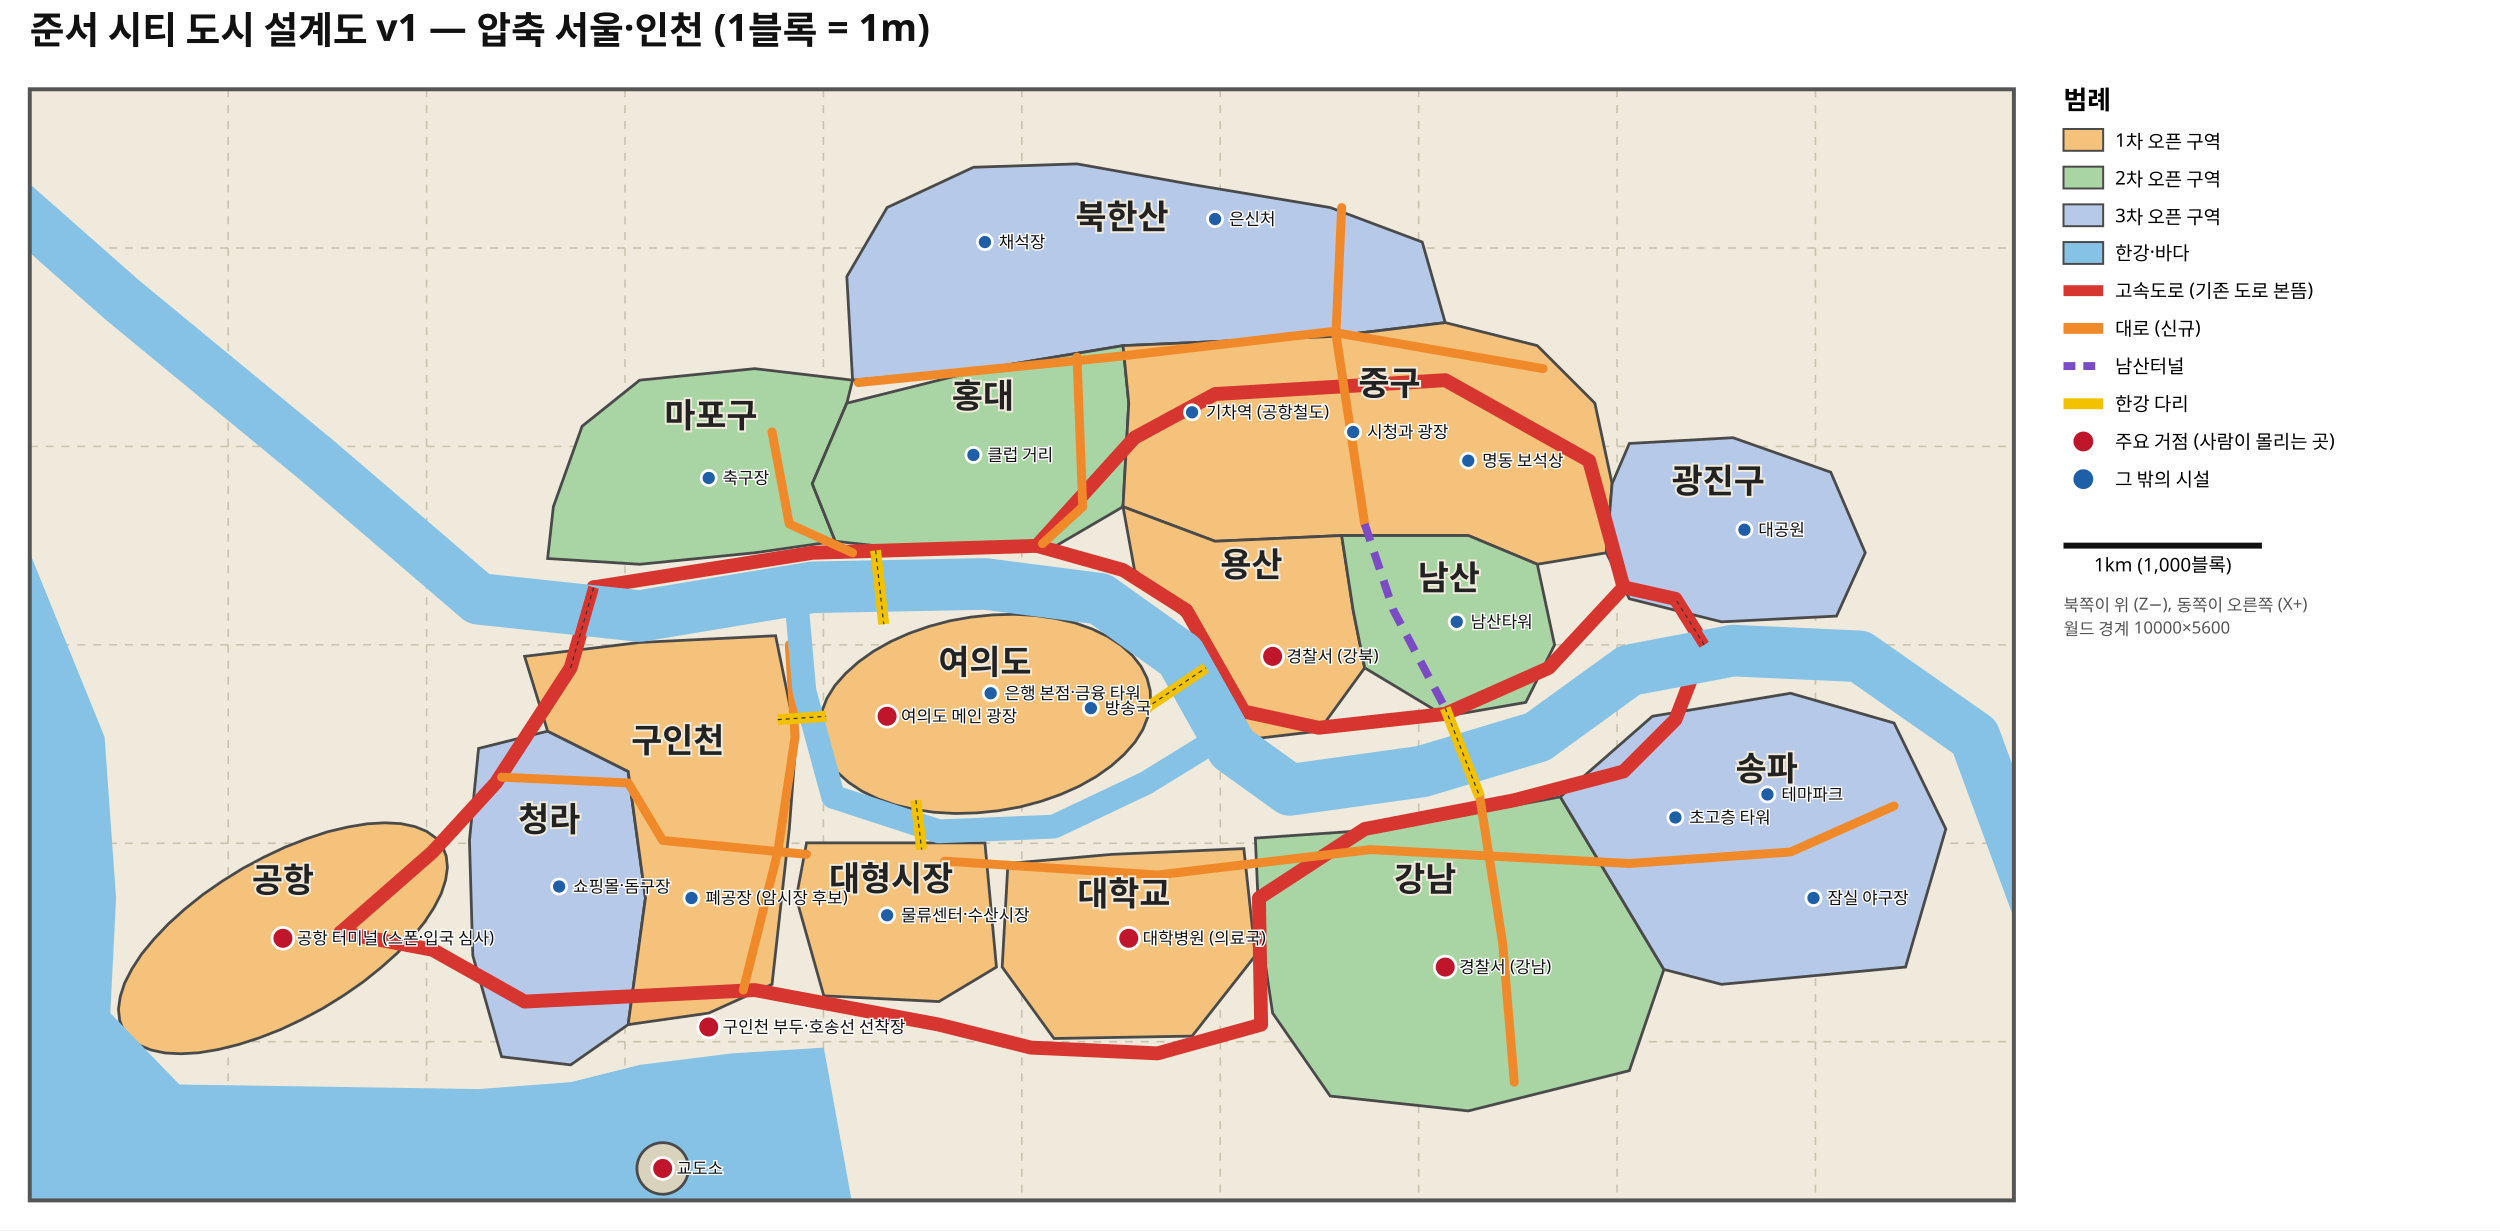
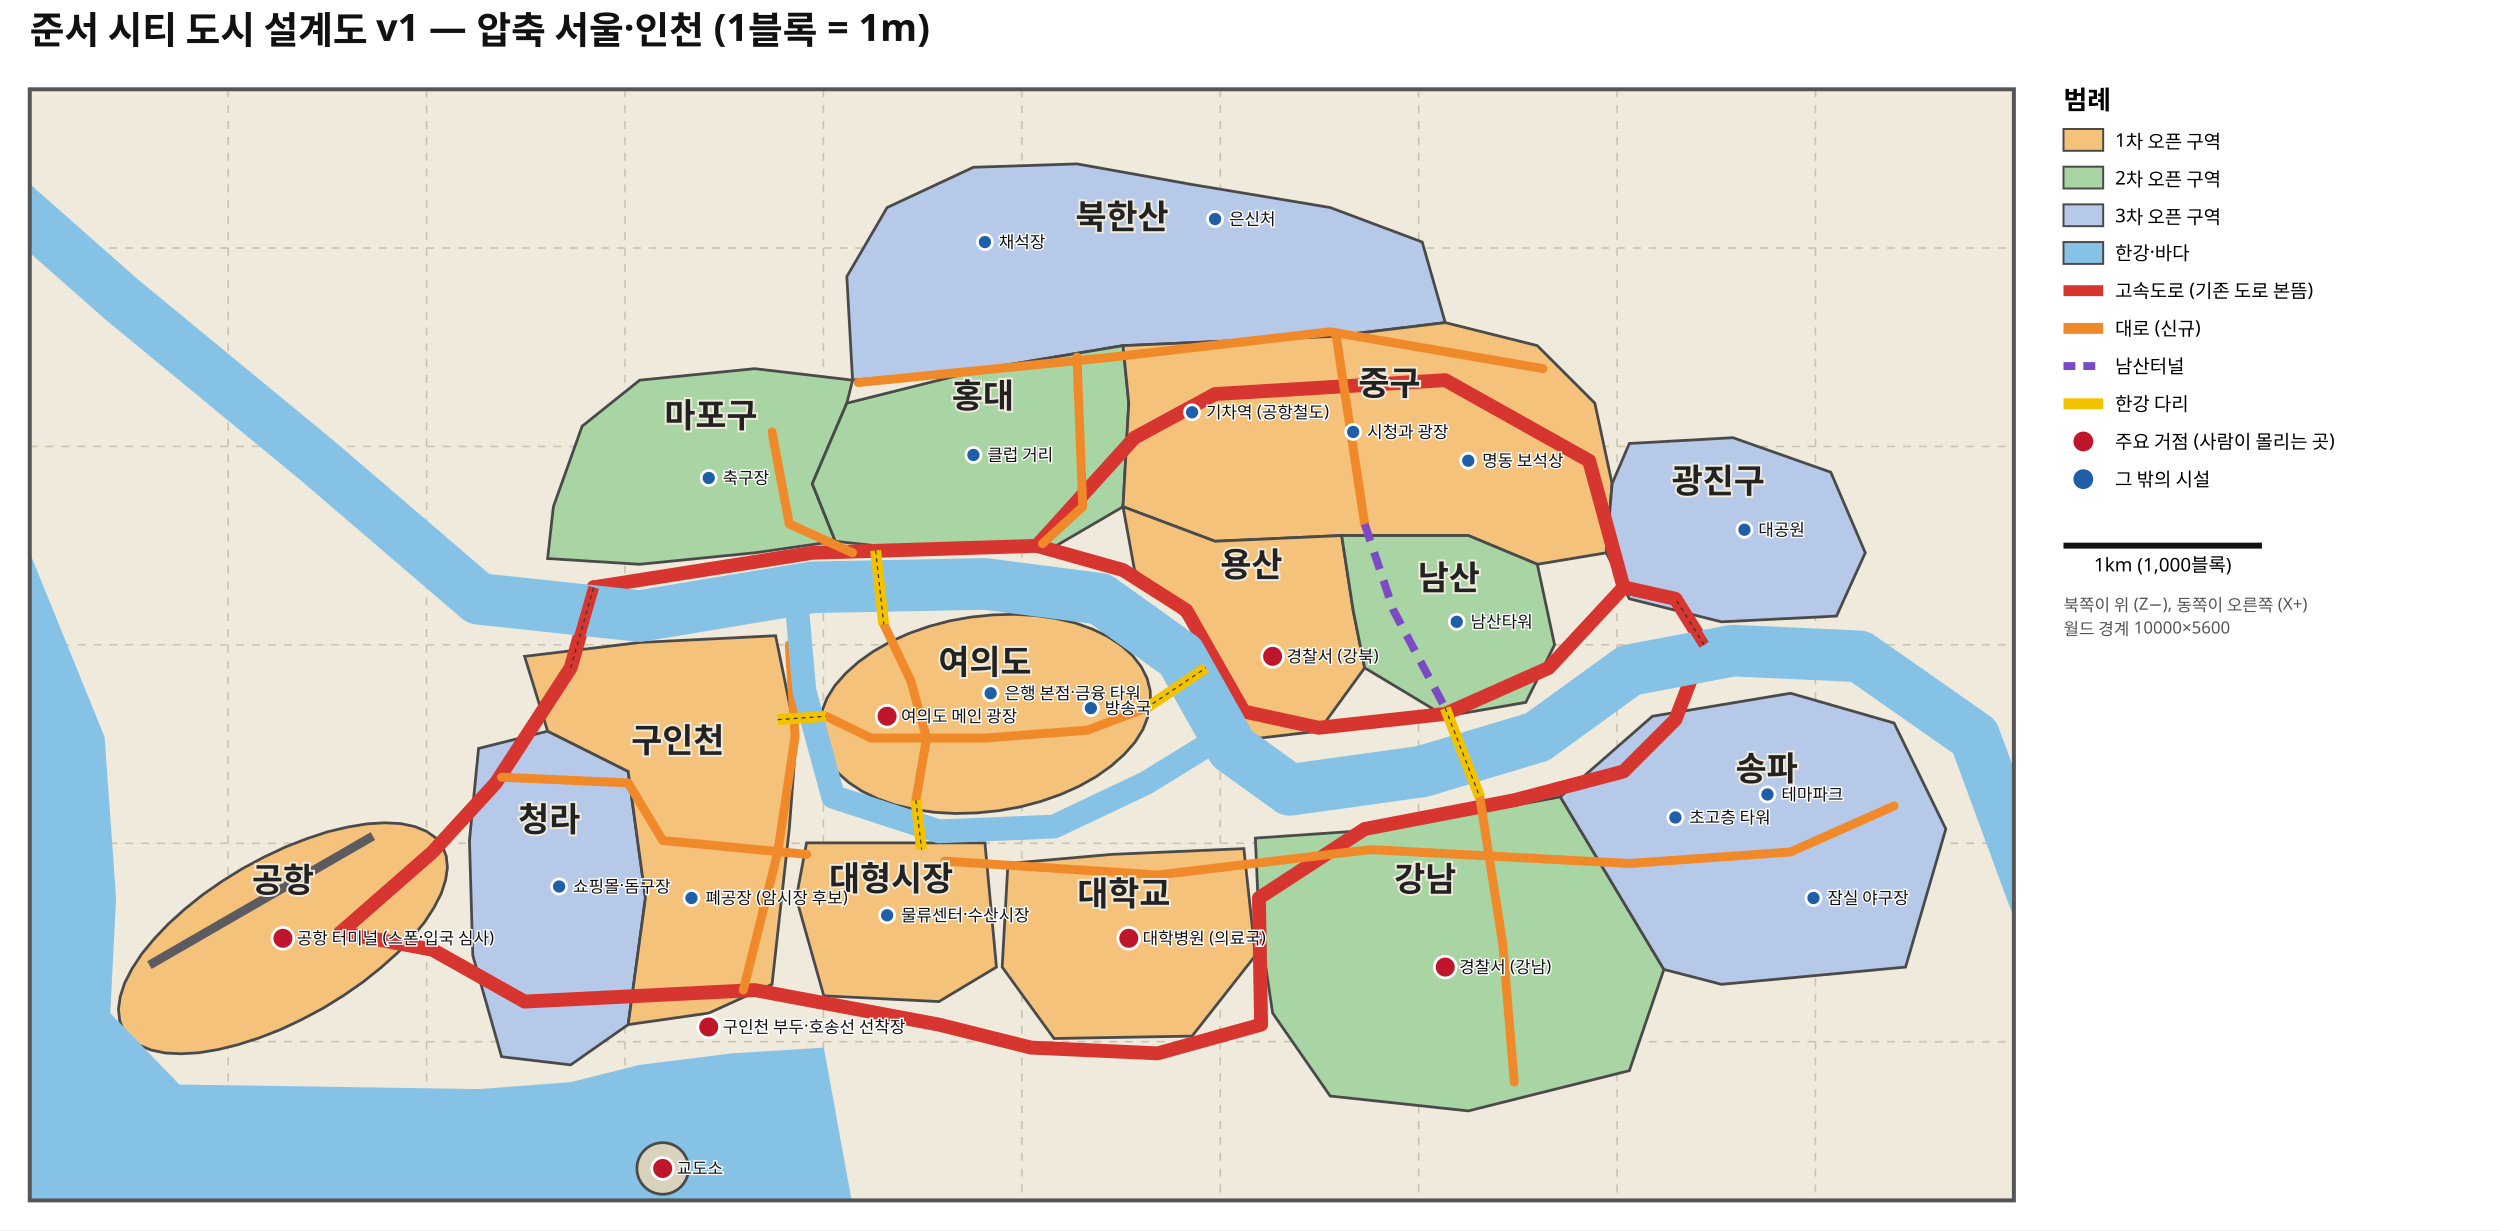
<svg xmlns="http://www.w3.org/2000/svg" viewBox="-5150 -3250 12600 6200" width="2520" height="1240" font-family="'WenQuanYi Zen Hei','Noto Sans KR','Malgun Gothic',sans-serif">
  <rect x="-5150" y="-3250" width="12600" height="6200" fill="#ffffff" />
  <defs>
    <clipPath id="border">
      <rect x="-5000" y="-2800" width="10000" height="5600" />
    </clipPath>
  </defs>
  <rect x="-5000" y="-2800" width="10000" height="5600" fill="#efeadb" />
  <g clip-path="url(#border)">
    <line x1="-5000" y1="-2800" x2="-5000" y2="2800" stroke="#c9c2ad" stroke-width="8" stroke-dasharray="40 40" />
    <text x="-5000" y="-2840" font-size="90" text-anchor="middle" fill="#777">X -5000</text>
    <line x1="-4000" y1="-2800" x2="-4000" y2="2800" stroke="#c9c2ad" stroke-width="8" stroke-dasharray="40 40" />
    <text x="-4000" y="-2840" font-size="90" text-anchor="middle" fill="#777">X -4000</text>
    <line x1="-3000" y1="-2800" x2="-3000" y2="2800" stroke="#c9c2ad" stroke-width="8" stroke-dasharray="40 40" />
    <text x="-3000" y="-2840" font-size="90" text-anchor="middle" fill="#777">X -3000</text>
    <line x1="-2000" y1="-2800" x2="-2000" y2="2800" stroke="#c9c2ad" stroke-width="8" stroke-dasharray="40 40" />
    <text x="-2000" y="-2840" font-size="90" text-anchor="middle" fill="#777">X -2000</text>
    <line x1="-1000" y1="-2800" x2="-1000" y2="2800" stroke="#c9c2ad" stroke-width="8" stroke-dasharray="40 40" />
    <text x="-1000" y="-2840" font-size="90" text-anchor="middle" fill="#777">X -1000</text>
    <line x1="0" y1="-2800" x2="0" y2="2800" stroke="#c9c2ad" stroke-width="8" stroke-dasharray="40 40" />
    <text x="0" y="-2840" font-size="90" text-anchor="middle" fill="#777">X 0</text>
    <line x1="1000" y1="-2800" x2="1000" y2="2800" stroke="#c9c2ad" stroke-width="8" stroke-dasharray="40 40" />
    <text x="1000" y="-2840" font-size="90" text-anchor="middle" fill="#777">X 1000</text>
    <line x1="2000" y1="-2800" x2="2000" y2="2800" stroke="#c9c2ad" stroke-width="8" stroke-dasharray="40 40" />
    <text x="2000" y="-2840" font-size="90" text-anchor="middle" fill="#777">X 2000</text>
    <line x1="3000" y1="-2800" x2="3000" y2="2800" stroke="#c9c2ad" stroke-width="8" stroke-dasharray="40 40" />
    <text x="3000" y="-2840" font-size="90" text-anchor="middle" fill="#777">X 3000</text>
    <line x1="4000" y1="-2800" x2="4000" y2="2800" stroke="#c9c2ad" stroke-width="8" stroke-dasharray="40 40" />
    <text x="4000" y="-2840" font-size="90" text-anchor="middle" fill="#777">X 4000</text>
    <line x1="5000" y1="-2800" x2="5000" y2="2800" stroke="#c9c2ad" stroke-width="8" stroke-dasharray="40 40" />
    <text x="5000" y="-2840" font-size="90" text-anchor="middle" fill="#777">X 5000</text>
    <line x1="-5000" y1="-3000" x2="5000" y2="-3000" stroke="#c9c2ad" stroke-width="8" stroke-dasharray="40 40" />
    <text x="-5030" y="-2970" font-size="90" text-anchor="end" fill="#777">Z -3000</text>
    <line x1="-5000" y1="-2000" x2="5000" y2="-2000" stroke="#c9c2ad" stroke-width="8" stroke-dasharray="40 40" />
    <text x="-5030" y="-1970" font-size="90" text-anchor="end" fill="#777">Z -2000</text>
    <line x1="-5000" y1="-1000" x2="5000" y2="-1000" stroke="#c9c2ad" stroke-width="8" stroke-dasharray="40 40" />
    <text x="-5030" y="-970" font-size="90" text-anchor="end" fill="#777">Z -1000</text>
    <line x1="-5000" y1="0" x2="5000" y2="0" stroke="#c9c2ad" stroke-width="8" stroke-dasharray="40 40" />
    <text x="-5030" y="30" font-size="90" text-anchor="end" fill="#777">Z 0</text>
    <line x1="-5000" y1="1000" x2="5000" y2="1000" stroke="#c9c2ad" stroke-width="8" stroke-dasharray="40 40" />
    <text x="-5030" y="1030" font-size="90" text-anchor="end" fill="#777">Z 1000</text>
    <line x1="-5000" y1="2000" x2="5000" y2="2000" stroke="#c9c2ad" stroke-width="8" stroke-dasharray="40 40" />
    <text x="-5030" y="2030" font-size="90" text-anchor="end" fill="#777">Z 2000</text>
    <polygon points="-853,-1334 -882,-1856 -679,-2204 -244,-2407 278,-2424 858,-2320 1554,-2204 2018,-2030 2134,-1624 1554,-1554 510,-1508 -186,-1392" fill="#b7c9e8" stroke="#4a4a4a" stroke-width="14" />
    <polygon points="-2390,-435 -2361,-696 -2216,-1102 -1926,-1334 -1346,-1392 -853,-1334 -882,-1218 -1056,-812 -940,-522 -1346,-464 -1926,-406" fill="#a9d4a3" stroke="#4a4a4a" stroke-width="14" />
    <polygon points="-186,-1392 510,-1508 539,-1218 510,-696 162,-493 -418,-464 -940,-522 -1056,-812 -882,-1218" fill="#a9d4a3" stroke="#4a4a4a" stroke-width="14" />
    <polygon points="510,-1508 1554,-1554 2134,-1624 2598,-1508 2888,-1218 2975,-812 2946,-464 2598,-406 2250,-551 1612,-551 974,-522 510,-696 539,-1218" fill="#f4c27a" stroke="#4a4a4a" stroke-width="14" />
    <polygon points="2946,-464 2975,-812 3062,-1015 3584,-1044 4077,-870 4251,-464 4106,-145 3526,-116 3062,-232" fill="#b7c9e8" stroke="#4a4a4a" stroke-width="14" />
    <polygon points="510,-696 974,-522 1612,-551 1670,-174 1728,116 1496,435 1148,476 1003,232 858,-104 568,-377" fill="#f4c27a" stroke="#4a4a4a" stroke-width="14" />
    <polygon points="1612,-551 2250,-551 2598,-406 2685,0 2540,290 2134,360 1728,116 1670,-174" fill="#a9d4a3" stroke="#4a4a4a" stroke-width="14" />
    <polygon points="647,231 649,296 636,361 610,427 570,491 516,552 451,610 375,664 290,712 196,754 96,789 -9,817 -117,836 -227,847 -335,850 -441,844 -543,829 -639,807 -726,776 -805,738 -873,693 -929,643 -973,587 -1003,528 -1019,465 -1021,400 -1008,335 -982,269 -942,205 -888,144 -823,86 -747,32 -662,-16 -568,-58 -468,-93 -363,-121 -255,-140 -145,-151 -37,-154 69,-148 171,-133 267,-111 354,-80 433,-42 501,3 557,53 601,109 631,168" fill="#f4c27a" stroke="#4a4a4a" stroke-width="14" />
    <polygon points="-2920,1015 -2901,1065 -2895,1122 -2904,1185 -2926,1253 -2963,1325 -3012,1400 -3074,1475 -3146,1552 -3229,1626 -3320,1699 -3418,1767 -3521,1831 -3628,1888 -3736,1939 -3844,1981 -3950,2015 -4052,2040 -4149,2056 -4238,2061 -4318,2057 -4389,2042 -4448,2018 -4494,1985 -4528,1943 -4547,1893 -4553,1836 -4544,1773 -4522,1705 -4485,1633 -4436,1558 -4374,1483 -4302,1407 -4219,1332 -4128,1259 -4030,1191 -3927,1127 -3820,1070 -3712,1019 -3604,977 -3498,942 -3396,918 -3299,902 -3210,897 -3130,901 -3059,916 -3000,940 -2954,973" fill="#f4c27a" stroke="#4a4a4a" stroke-width="14" />
    <polygon points="-2738,522 -2390,435 -1984,638 -1897,1276 -1984,1914 -2274,2117 -2622,2076 -2767,1566 -2784,986" fill="#b7c9e8" stroke="#4a4a4a" stroke-width="14" />
    <polygon points="-2506,58 -1926,-12 -1241,-46 -1137,464 -1172,928 -1259,1711 -1578,1856 -1984,1914 -1897,1276 -1984,638 -2390,435" fill="#f4c27a" stroke="#4a4a4a" stroke-width="14" />
    <polygon points="-1085,998 -186,998 -128,1624 -418,1798 -998,1769 -1137,1276" fill="#f4c27a" stroke="#4a4a4a" stroke-width="14" />
    <polygon points="-70,1102 452,1056 1119,1027 1177,1566 858,1972 162,1984 -99,1624" fill="#f4c27a" stroke="#4a4a4a" stroke-width="14" />
    <polygon points="1177,974 1844,928 2714,766 3236,1636 3062,2146 2250,2349 1554,2274 1264,1856 1195,1392" fill="#a9d4a3" stroke="#4a4a4a" stroke-width="14" />
    <polygon points="2714,766 3178,360 3874,244 4396,394 4657,928 4454,1624 3526,1711 3236,1636" fill="#b7c9e8" stroke="#4a4a4a" stroke-width="14" />
    <polyline points="-3434,1450 -2970,1044 -2651,696 -2274,116 -2158,-290" fill="none" stroke="#d6362f" stroke-width="70" stroke-linejoin="round" stroke-linecap="round" />
    <polyline points="-2158,-290 -1056,-464 75,-499 568,-1044 974,-1264 2134,-1334 2859,-928 3033,-290" fill="none" stroke="#d6362f" stroke-width="70" stroke-linejoin="round" stroke-linecap="round" />
    <polyline points="75,-499 510,-377 829,-174 1119,336 1496,418 2134,348 2656,116 3033,-290" fill="none" stroke="#d6362f" stroke-width="70" stroke-linejoin="round" stroke-linecap="round" />
    <polyline points="-3434,1450 -2970,1537 -2506,1798 -1346,1740 -418,1914 46,2030 684,2059 1206,1914 1195,1276 1728,928 2482,783 3033,638 3294,377 3439,0 3294,-232 3033,-290" fill="none" stroke="#d6362f" stroke-width="70" stroke-linejoin="round" stroke-linecap="round" />
    <polyline points="-824,-1322 452,-1450 1554,-1578 2627,-1392" fill="none" stroke="#f0892a" stroke-width="45" stroke-linejoin="round" stroke-linecap="round" />
    <polyline points="278,-1450 307,-696 104,-510" fill="none" stroke="#f0892a" stroke-width="45" stroke-linejoin="round" stroke-linecap="round" />
    <polyline points="-1259,-1073 -1172,-609 -853,-464" fill="none" stroke="#f0892a" stroke-width="45" stroke-linejoin="round" stroke-linecap="round" />
-     <polyline points="1612,-2204 1583,-1566 1728,-609" fill="none" stroke="#f0892a" stroke-width="45" stroke-linejoin="round" stroke-linecap="round" />
+     <polyline points="1583,-1566 1728,-609" fill="none" stroke="#f0892a" stroke-width="45" stroke-linejoin="round" stroke-linecap="round" />
    <polyline points="2308,766 2424,1508 2482,2204" fill="none" stroke="#f0892a" stroke-width="45" stroke-linejoin="round" stroke-linecap="round" />
    <polyline points="-389,1090 684,1160 1757,1032 3062,1102 3874,1044 4396,812" fill="none" stroke="#f0892a" stroke-width="45" stroke-linejoin="round" stroke-linecap="round" />
    <polyline points="-2622,667 -1984,696 -1810,986 -1085,1056" fill="none" stroke="#f0892a" stroke-width="45" stroke-linejoin="round" stroke-linecap="round" />
    <polyline points="-1172,0 -1143,464 -1230,1044 -1404,1740" fill="none" stroke="#f0892a" stroke-width="45" stroke-linejoin="round" stroke-linecap="round" />
    <polyline points="1728,-609 1873,-174 2134,319" fill="none" stroke="#7b4bc4" stroke-width="40" stroke-dasharray="90 60" />
+     <polyline points="-4397,1614 -3271,964" fill="none" stroke="#5b5b60" stroke-width="45" stroke-linecap="butt" />
+     <polyline points="-986,360 -760,470 -186,470 330,430 626,319" fill="none" stroke="#f0892a" stroke-width="45" stroke-linejoin="round" stroke-linecap="round" />
+     <polyline points="-696,-104 -560,180 -480,470" fill="none" stroke="#f0892a" stroke-width="45" stroke-linejoin="round" stroke-linecap="round" />
+     <polyline points="-480,470 -534,783" fill="none" stroke="#f0892a" stroke-width="45" stroke-linejoin="round" stroke-linecap="round" />
    <polyline points="-5522,-2610 -4536,-1740 -3550,-928 -2738,-232 -1926,-145 -1056,-290 -186,-307 394,-232 800,58 1061,522 1351,731 2018,638 2598,464 3062,128 3584,29 4222,58 4802,464 5208,1566 5556,3248" fill="none" stroke="#86c2e6" stroke-width="260" stroke-linejoin="round" stroke-linecap="round" />
    <polyline points="-1137,-232 -1096,232 -951,766 -418,940 162,916 626,696 1003,464" fill="none" stroke="#86c2e6" stroke-width="120" stroke-linejoin="round" stroke-linecap="round" />
    <polygon points="-5986,-1218 -5000,-464 -4623,464 -4565,1276 -4594,1856 -4246,2216 -2738,2239 -2274,2204 -1926,2117 -1462,2059 -998,2030 -766,3306 -5986,3306" fill="#86c2e6" />
    <circle cx="-1810" cy="2639" r="130" fill="#d9d2bd" stroke="#4a4a4a" stroke-width="14" />
    <polyline points="-737,-476 -696,-104" fill="none" stroke="#f2c200" stroke-width="55" stroke-linecap="butt" />
    <polyline points="-737,-476 -696,-104" fill="none" stroke="#333" stroke-width="6" stroke-dasharray="20 20" />
    <polyline points="-1230,377 -986,360" fill="none" stroke="#f2c200" stroke-width="55" stroke-linecap="butt" />
    <polyline points="-1230,377 -986,360" fill="none" stroke="#333" stroke-width="6" stroke-dasharray="20 20" />
    <polyline points="626,319 928,116" fill="none" stroke="#f2c200" stroke-width="55" stroke-linecap="butt" />
    <polyline points="626,319 928,116" fill="none" stroke="#333" stroke-width="6" stroke-dasharray="20 20" />
    <polyline points="2134,319 2308,766" fill="none" stroke="#f2c200" stroke-width="55" stroke-linecap="butt" />
    <polyline points="2134,319 2308,766" fill="none" stroke="#333" stroke-width="6" stroke-dasharray="20 20" />
    <polyline points="-534,783 -505,1032" fill="none" stroke="#f2c200" stroke-width="55" stroke-linecap="butt" />
    <polyline points="-534,783 -505,1032" fill="none" stroke="#333" stroke-width="6" stroke-dasharray="20 20" />
    <polyline points="-2274,116 -2158,-290" fill="none" stroke="#d6362f" stroke-width="55" stroke-linecap="butt" />
    <polyline points="-2274,116 -2158,-290" fill="none" stroke="#333" stroke-width="6" stroke-dasharray="20 20" />
    <polyline points="3439,0 3294,-232" fill="none" stroke="#d6362f" stroke-width="55" stroke-linecap="butt" />
    <polyline points="3439,0 3294,-232" fill="none" stroke="#333" stroke-width="6" stroke-dasharray="20 20" />
    <text x="505" y="-2097" font-size="170" font-weight="bold" text-anchor="middle" fill="#222" stroke="#efeadb" stroke-width="20" paint-order="stroke">북한산</text>
    <text x="-1567" y="-1096" font-size="170" font-weight="bold" text-anchor="middle" fill="#222" stroke="#efeadb" stroke-width="20" paint-order="stroke">마포구</text>
    <text x="-196" y="-1195" font-size="170" font-weight="bold" text-anchor="middle" fill="#222" stroke="#efeadb" stroke-width="20" paint-order="stroke">홍대</text>
    <text x="1853" y="-1259" font-size="170" font-weight="bold" text-anchor="middle" fill="#222" stroke="#efeadb" stroke-width="20" paint-order="stroke">중구</text>
    <text x="3510" y="-766" font-size="170" font-weight="bold" text-anchor="middle" fill="#222" stroke="#efeadb" stroke-width="20" paint-order="stroke">광진구</text>
    <text x="1157" y="-344" font-size="170" font-weight="bold" text-anchor="middle" fill="#222" stroke="#efeadb" stroke-width="20" paint-order="stroke">용산</text>
    <text x="2152" y="-278" font-size="170" font-weight="bold" text-anchor="middle" fill="#222" stroke="#efeadb" stroke-width="20" paint-order="stroke">남산</text>
    <text x="-186" y="147" font-size="170" font-weight="bold" text-anchor="middle" fill="#222" stroke="#efeadb" stroke-width="20" paint-order="stroke">여의도</text>
    <text x="-3724" y="1246" font-size="170" font-weight="bold" text-anchor="middle" fill="#222" stroke="#efeadb" stroke-width="20" paint-order="stroke">공항</text>
    <text x="-2382" y="940" font-size="170" font-weight="bold" text-anchor="middle" fill="#222" stroke="#efeadb" stroke-width="20" paint-order="stroke">청라</text>
    <text x="-1734" y="542" font-size="170" font-weight="bold" text-anchor="middle" fill="#222" stroke="#efeadb" stroke-width="20" paint-order="stroke">구인천</text>
    <text x="-659" y="1238" font-size="170" font-weight="bold" text-anchor="middle" fill="#222" stroke="#efeadb" stroke-width="20" paint-order="stroke">대형시장</text>
    <text x="514" y="1314" font-size="170" font-weight="bold" text-anchor="middle" fill="#222" stroke="#efeadb" stroke-width="20" paint-order="stroke">대학교</text>
    <text x="2033" y="1241" font-size="170" font-weight="bold" text-anchor="middle" fill="#222" stroke="#efeadb" stroke-width="20" paint-order="stroke">강남</text>
    <text x="3754" y="684" font-size="170" font-weight="bold" text-anchor="middle" fill="#222" stroke="#efeadb" stroke-width="20" paint-order="stroke">송파</text>
  </g>
  <rect x="-5000" y="-2800" width="10000" height="5600" fill="none" stroke="#555" stroke-width="20" />
  <circle cx="-3724" cy="1479" r="55" fill="#c0162b" stroke="#fff" stroke-width="14" />
  <text x="-3654" y="1509" font-size="85" fill="#111" stroke="#fff" stroke-width="14" paint-order="stroke">공항 터미널 (스폰·입국 심사)</text>
  <circle cx="-679" cy="360" r="55" fill="#c0162b" stroke="#fff" stroke-width="14" />
  <text x="-609" y="390" font-size="85" fill="#111" stroke="#fff" stroke-width="14" paint-order="stroke">여의도 메인 광장</text>
  <circle cx="-157" cy="244" r="38" fill="#1f5fa8" stroke="#fff" stroke-width="14" />
  <text x="-87" y="274" font-size="85" fill="#111" stroke="#fff" stroke-width="14" paint-order="stroke">은행 본점·금융 타워</text>
  <circle cx="348" cy="319" r="38" fill="#1f5fa8" stroke="#fff" stroke-width="14" />
  <text x="418" y="349" font-size="85" fill="#111" stroke="#fff" stroke-width="14" paint-order="stroke">방송국</text>
  <circle cx="539" cy="1479" r="55" fill="#c0162b" stroke="#fff" stroke-width="14" />
  <text x="609" y="1509" font-size="85" fill="#111" stroke="#fff" stroke-width="14" paint-order="stroke">대학병원 (의료국)</text>
  <circle cx="1264" cy="58" r="55" fill="#c0162b" stroke="#fff" stroke-width="14" />
  <text x="1334" y="88" font-size="85" fill="#111" stroke="#fff" stroke-width="14" paint-order="stroke">경찰서 (강북)</text>
  <circle cx="2134" cy="1624" r="55" fill="#c0162b" stroke="#fff" stroke-width="14" />
  <text x="2204" y="1654" font-size="85" fill="#111" stroke="#fff" stroke-width="14" paint-order="stroke">경찰서 (강남)</text>
  <circle cx="1670" cy="-1073" r="38" fill="#1f5fa8" stroke="#fff" stroke-width="14" />
  <text x="1740" y="-1043" font-size="85" fill="#111" stroke="#fff" stroke-width="14" paint-order="stroke">시청과 광장</text>
  <circle cx="858" cy="-1172" r="38" fill="#1f5fa8" stroke="#fff" stroke-width="14" />
  <text x="928" y="-1142" font-size="85" fill="#111" stroke="#fff" stroke-width="14" paint-order="stroke">기차역 (공항철도)</text>
  <circle cx="2250" cy="-928" r="38" fill="#1f5fa8" stroke="#fff" stroke-width="14" />
  <text x="2320" y="-898" font-size="85" fill="#111" stroke="#fff" stroke-width="14" paint-order="stroke">명동 보석상</text>
  <circle cx="-1578" cy="1926" r="55" fill="#c0162b" stroke="#fff" stroke-width="14" />
  <text x="-1508" y="1956" font-size="85" fill="#111" stroke="#fff" stroke-width="14" paint-order="stroke">구인천 부두·호송선 선착장</text>
  <circle cx="-1665" cy="1276" r="38" fill="#1f5fa8" stroke="#fff" stroke-width="14" />
  <text x="-1595" y="1306" font-size="85" fill="#111" stroke="#fff" stroke-width="14" paint-order="stroke">폐공장 (암시장 후보)</text>
  <circle cx="-679" cy="1363" r="38" fill="#1f5fa8" stroke="#fff" stroke-width="14" />
  <text x="-609" y="1393" font-size="85" fill="#111" stroke="#fff" stroke-width="14" paint-order="stroke">물류센터·수산시장</text>
  <circle cx="-186" cy="-2030" r="38" fill="#1f5fa8" stroke="#fff" stroke-width="14" />
  <text x="-116" y="-2000" font-size="85" fill="#111" stroke="#fff" stroke-width="14" paint-order="stroke">채석장</text>
  <circle cx="974" cy="-2146" r="38" fill="#1f5fa8" stroke="#fff" stroke-width="14" />
  <text x="1044" y="-2116" font-size="85" fill="#111" stroke="#fff" stroke-width="14" paint-order="stroke">은신처</text>
  <circle cx="-244" cy="-957" r="38" fill="#1f5fa8" stroke="#fff" stroke-width="14" />
  <text x="-174" y="-927" font-size="85" fill="#111" stroke="#fff" stroke-width="14" paint-order="stroke">클럽 거리</text>
  <circle cx="-1578" cy="-841" r="38" fill="#1f5fa8" stroke="#fff" stroke-width="14" />
  <text x="-1508" y="-811" font-size="85" fill="#111" stroke="#fff" stroke-width="14" paint-order="stroke">축구장</text>
  <circle cx="2192" cy="-116" r="38" fill="#1f5fa8" stroke="#fff" stroke-width="14" />
  <text x="2262" y="-86" font-size="85" fill="#111" stroke="#fff" stroke-width="14" paint-order="stroke">남산타워</text>
  <circle cx="3642" cy="-580" r="38" fill="#1f5fa8" stroke="#fff" stroke-width="14" />
  <text x="3712" y="-550" font-size="85" fill="#111" stroke="#fff" stroke-width="14" paint-order="stroke">대공원</text>
  <circle cx="3758" cy="754" r="38" fill="#1f5fa8" stroke="#fff" stroke-width="14" />
  <text x="3828" y="784" font-size="85" fill="#111" stroke="#fff" stroke-width="14" paint-order="stroke">테마파크</text>
  <circle cx="3294" cy="870" r="38" fill="#1f5fa8" stroke="#fff" stroke-width="14" />
  <text x="3364" y="900" font-size="85" fill="#111" stroke="#fff" stroke-width="14" paint-order="stroke">초고층 타워</text>
  <circle cx="3990" cy="1276" r="38" fill="#1f5fa8" stroke="#fff" stroke-width="14" />
  <text x="4060" y="1306" font-size="85" fill="#111" stroke="#fff" stroke-width="14" paint-order="stroke">잠실 야구장</text>
  <circle cx="-2332" cy="1218" r="38" fill="#1f5fa8" stroke="#fff" stroke-width="14" />
  <text x="-2262" y="1248" font-size="85" fill="#111" stroke="#fff" stroke-width="14" paint-order="stroke">쇼핑몰·돔구장</text>
  <circle cx="-1810" cy="2639" r="55" fill="#c0162b" stroke="#fff" stroke-width="14" />
  <text x="-1740" y="2669" font-size="85" fill="#111" stroke="#fff" stroke-width="14" paint-order="stroke">교도소</text>
  <text x="-5000" y="-3030" font-size="190" font-weight="bold" fill="#111">준서 시티 도시 설계도 v1 — 압축 서울·인천 (1블록 = 1m)</text>
  <text x="5250" y="-2700" font-size="130" font-weight="bold">범례</text>
  <rect x="5250" y="-2600" width="200" height="110" fill="#f4c27a" stroke="#4a4a4a" stroke-width="10" />
  <text x="5510" y="-2510" font-size="95">1차 오픈 구역</text>
  <rect x="5250" y="-2410" width="200" height="110" fill="#a9d4a3" stroke="#4a4a4a" stroke-width="10" />
  <text x="5510" y="-2320" font-size="95">2차 오픈 구역</text>
  <rect x="5250" y="-2220" width="200" height="110" fill="#b7c9e8" stroke="#4a4a4a" stroke-width="10" />
  <text x="5510" y="-2130" font-size="95">3차 오픈 구역</text>
  <rect x="5250" y="-2030" width="200" height="110" fill="#86c2e6" stroke="#4a4a4a" stroke-width="10" />
  <text x="5510" y="-1940" font-size="95">한강·바다</text>
  <line x1="5250" y1="-1785" x2="5450" y2="-1785" stroke="#d6362f" stroke-width="55" />
  <text x="5510" y="-1750" font-size="95">고속도로 (기존 도로 본뜸)</text>
  <line x1="5250" y1="-1595" x2="5450" y2="-1595" stroke="#f0892a" stroke-width="55" />
  <text x="5510" y="-1560" font-size="95">대로 (신규)</text>
  <line x1="5250" y1="-1405" x2="5450" y2="-1405" stroke="#7b4bc4" stroke-width="40" stroke-dasharray="60 40" />
  <text x="5510" y="-1370" font-size="95">남산터널</text>
  <line x1="5250" y1="-1215" x2="5450" y2="-1215" stroke="#f2c200" stroke-width="55" />
  <text x="5510" y="-1180" font-size="95">한강 다리</text>
  <circle cx="5350" cy="-1025" r="50" fill="#c0162b" />
  <text x="5510" y="-990" font-size="95">주요 거점 (사람이 몰리는 곳)</text>
  <circle cx="5350" cy="-835" r="50" fill="#1f5fa8" />
  <text x="5510" y="-800" font-size="95">그 밖의 시설</text>
  <line x1="5250" y1="-500" x2="6250" y2="-500" stroke="#111" stroke-width="30" />
  <text x="5750" y="-370" font-size="95" text-anchor="middle">1km (1,000블록)</text>
  <text x="5250" y="-170" font-size="85" fill="#555">북쪽이 위 (Z−), 동쪽이 오른쪽 (X+)</text>
  <text x="5250" y="-50" font-size="85" fill="#555">월드 경계 10000×5600</text>
</svg>
